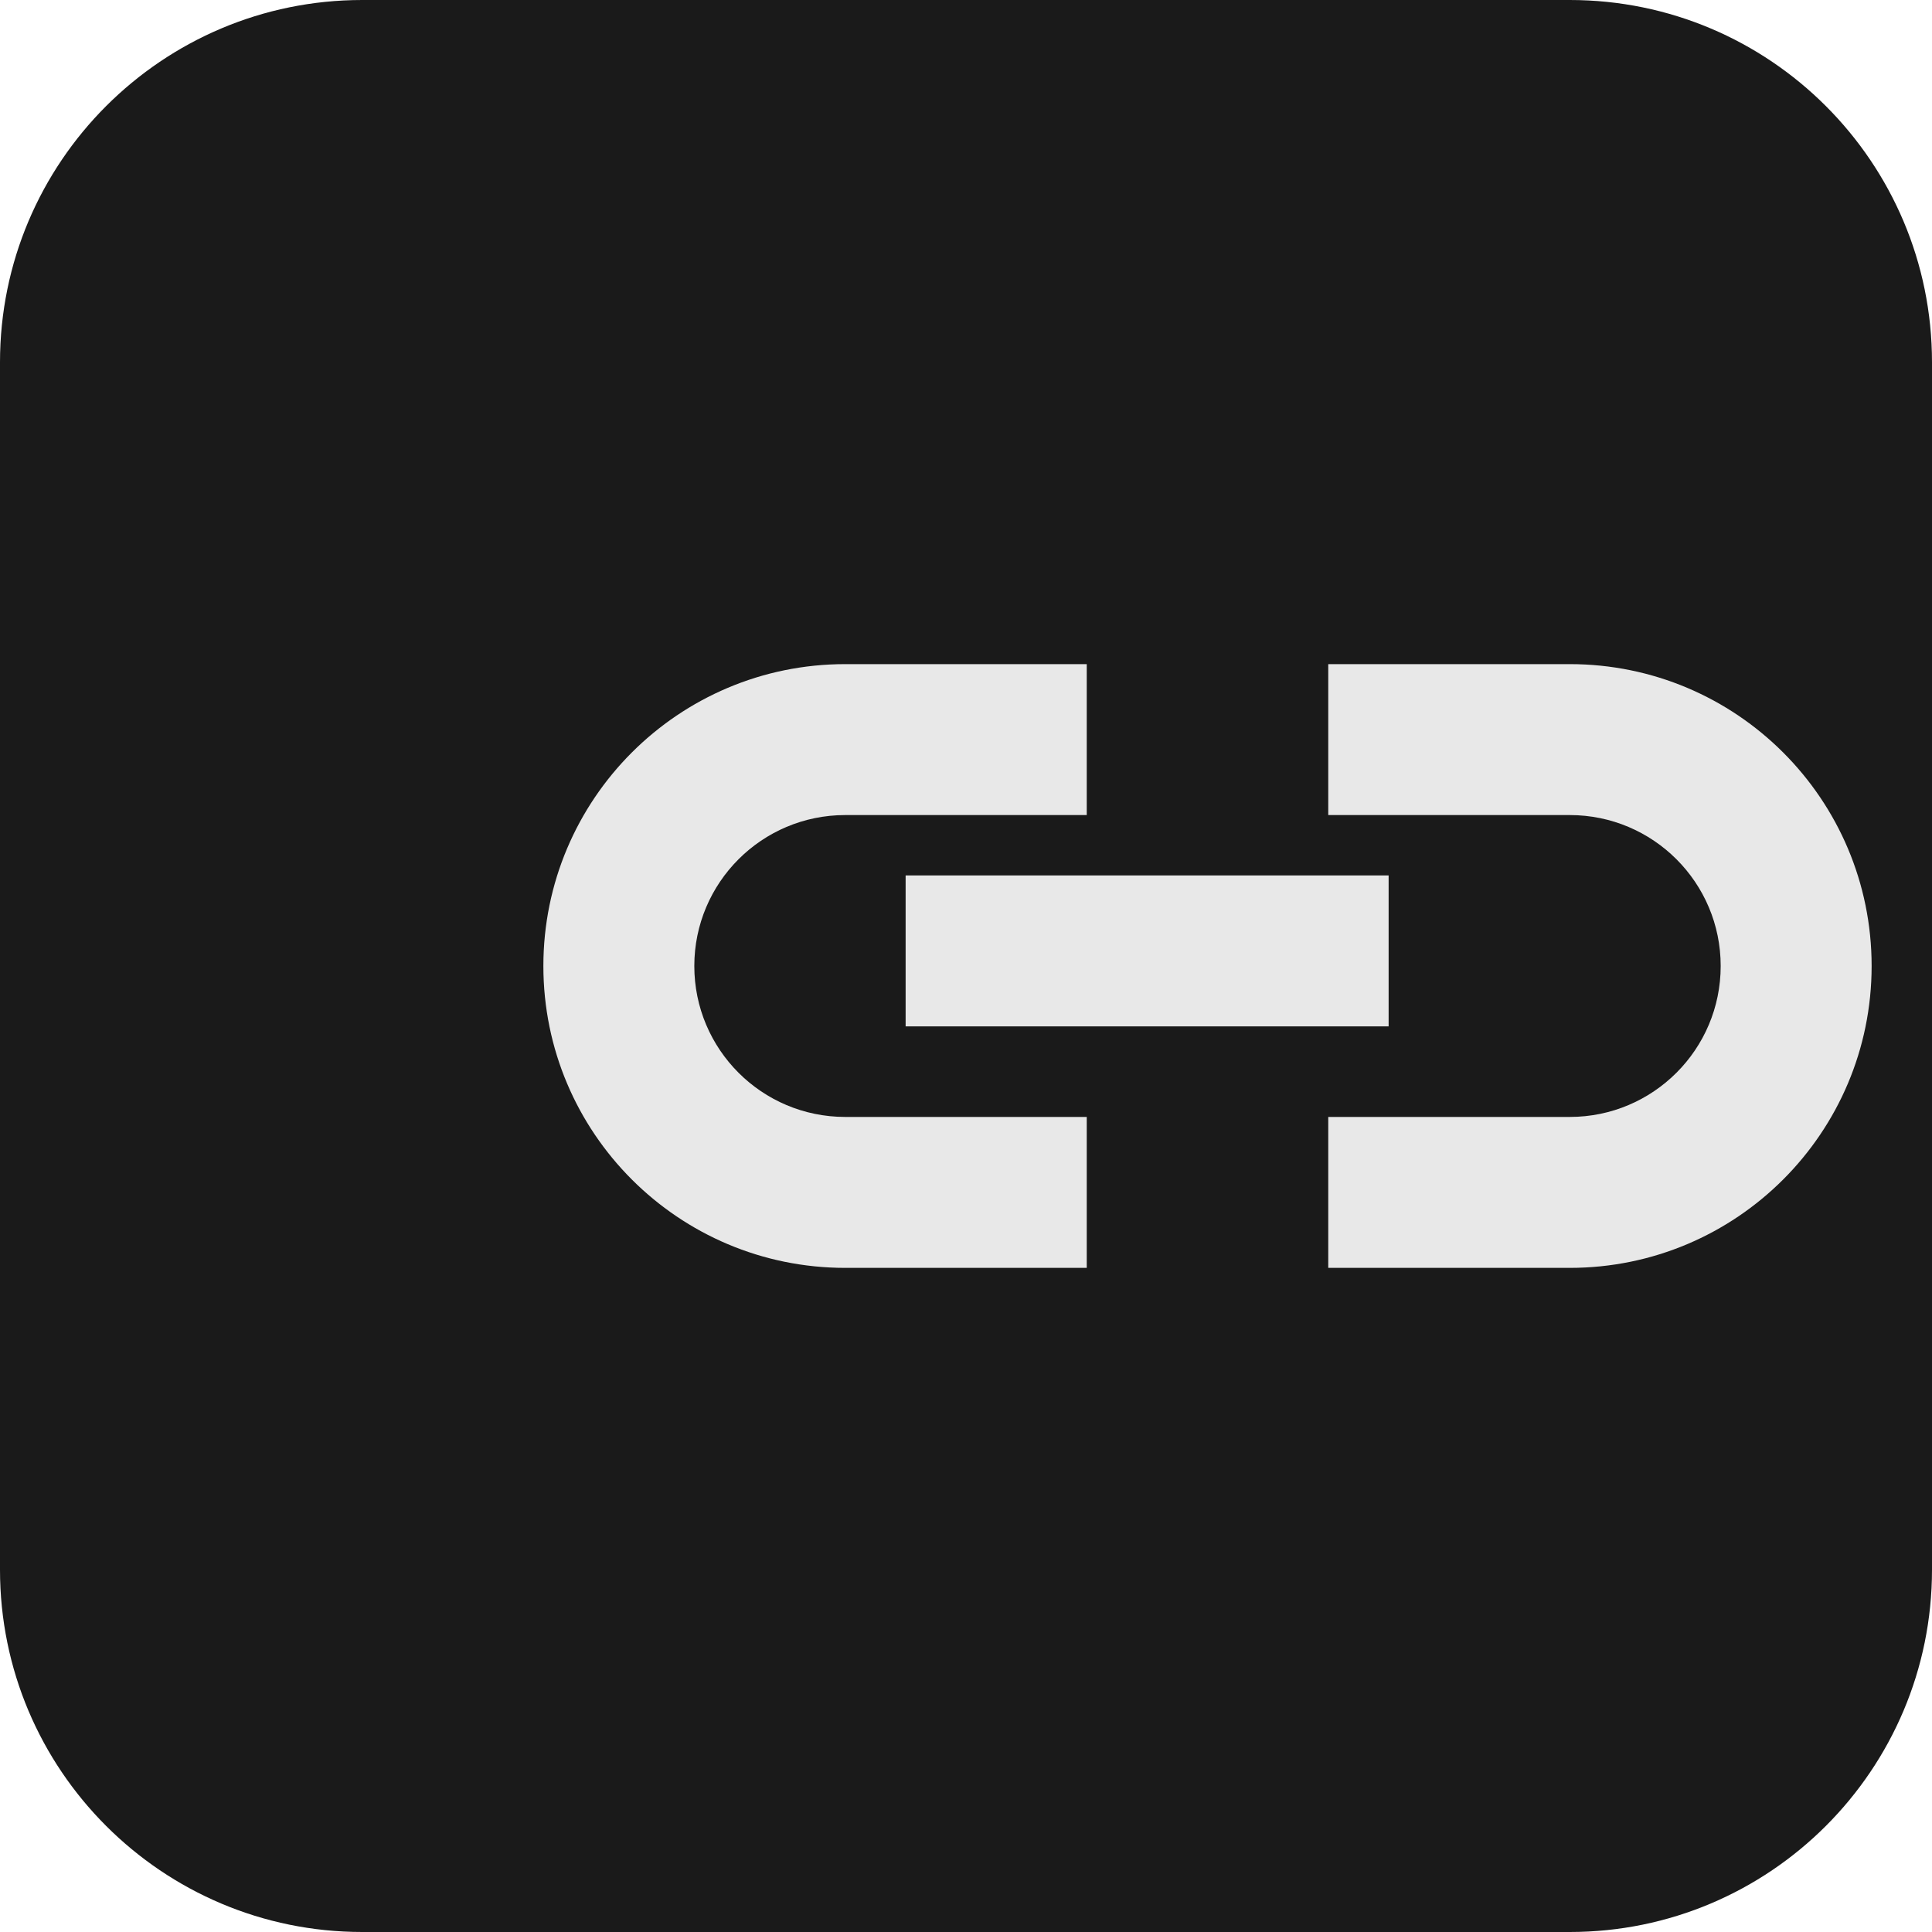
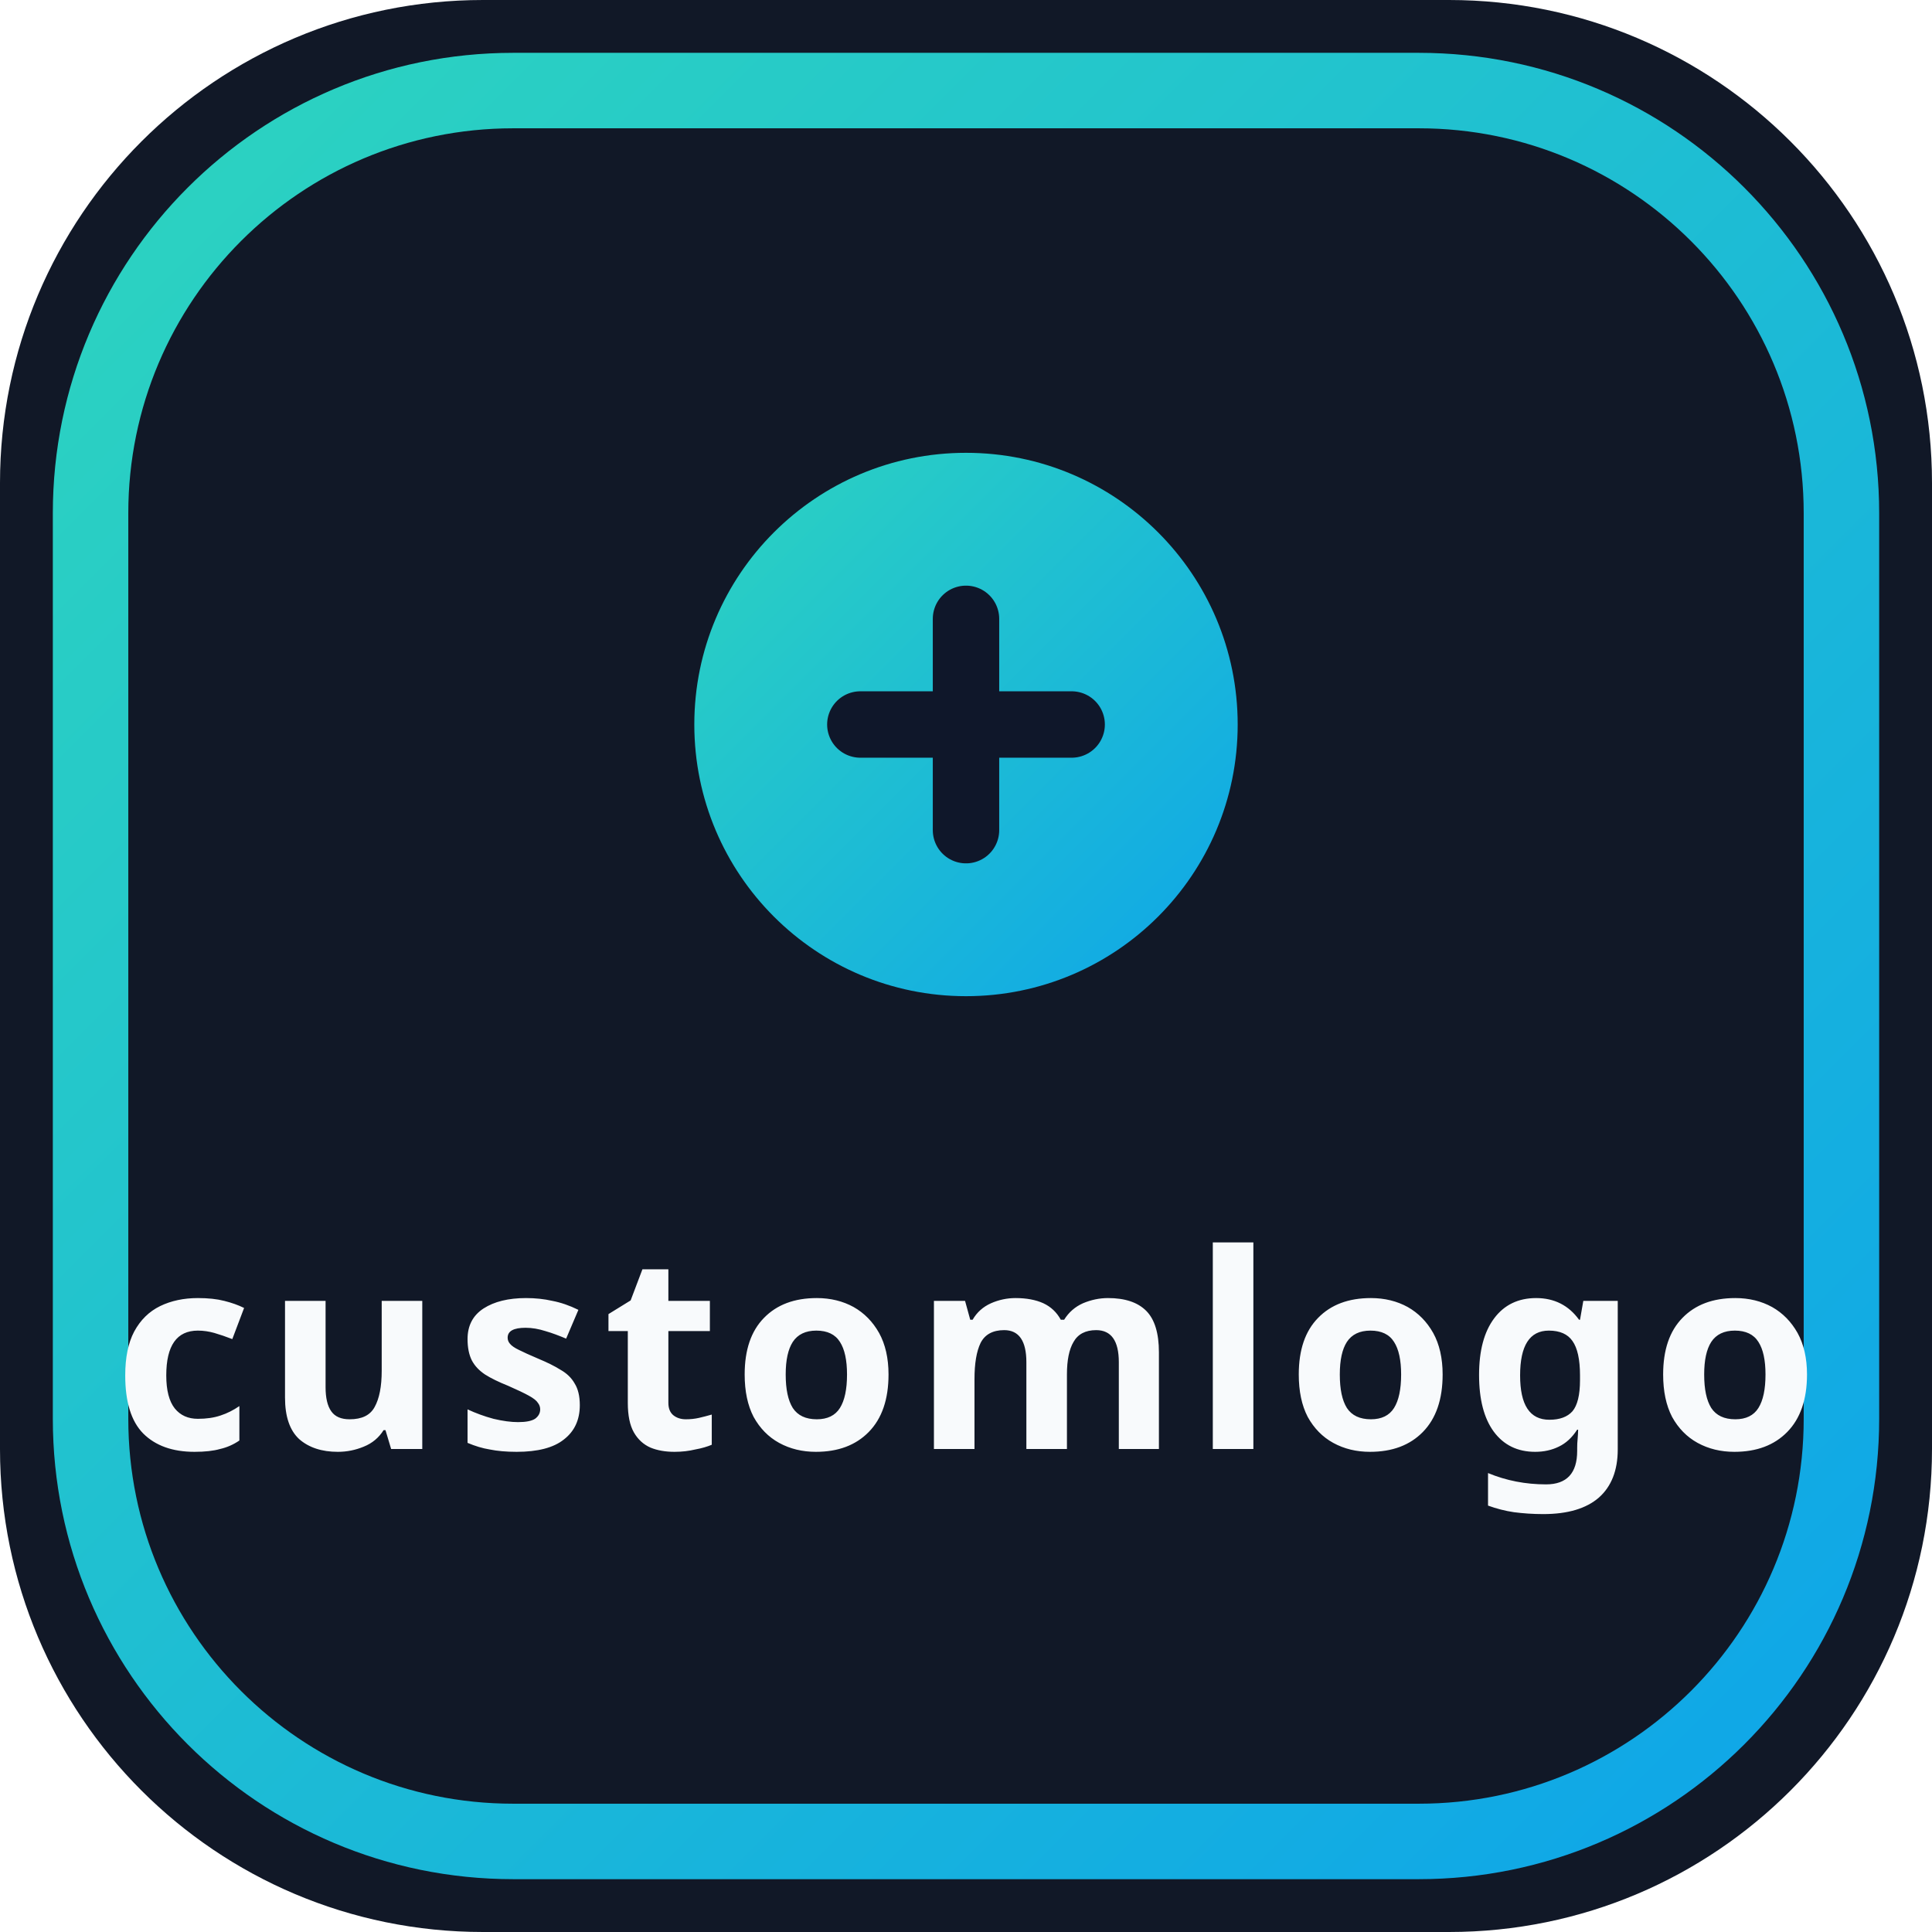
<svg xmlns="http://www.w3.org/2000/svg" width="64" height="64" viewBox="0 0 64 64" role="img">
-   <rect width="64" height="64" rx="12" fill="#1a1a1a" />
-   <path d="M18 32c0-5.523 4.477-10 10-10h8v5h-8a5 5 0 000 10h8v5h-8c-5.523 0-10-4.477-10-10zm12-3h16v5H30v-5zm14-7h8c5.523 0 10 4.477 10 10s-4.477 10-10 10h-8v-5h8a5 5 0 000-10h-8v-5z" fill="#e8e8e8" />
+   <defs>
+     <linearGradient id="cig" x1="0" y1="0" x2="1" y2="1">
+       <stop offset="0%" stop-color="#2dd4bf" />
+       <stop offset="100%" stop-color="#0ea5e9" />
+     </linearGradient>
+   </defs>
+   <rect width="64" height="64" rx="16" fill="#111827" />
+   <rect x="3" y="3" width="58" height="58" rx="14" fill="none" stroke="url(#cig)" stroke-width="2.5" />
+   <circle cx="32" cy="24" r="9" fill="url(#cig)" />
+   <path d="M28.5 24h7M32 20.5V27.5" stroke="#0f172a" stroke-width="2.2" stroke-linecap="round" />
+   <text x="32" y="48" text-anchor="middle" font-family="ui-rounded, 'Segoe UI', system-ui, sans-serif" font-size="9" font-weight="700" fill="#f8fafc" letter-spacing="0.4">customlogo</text>
</svg>
